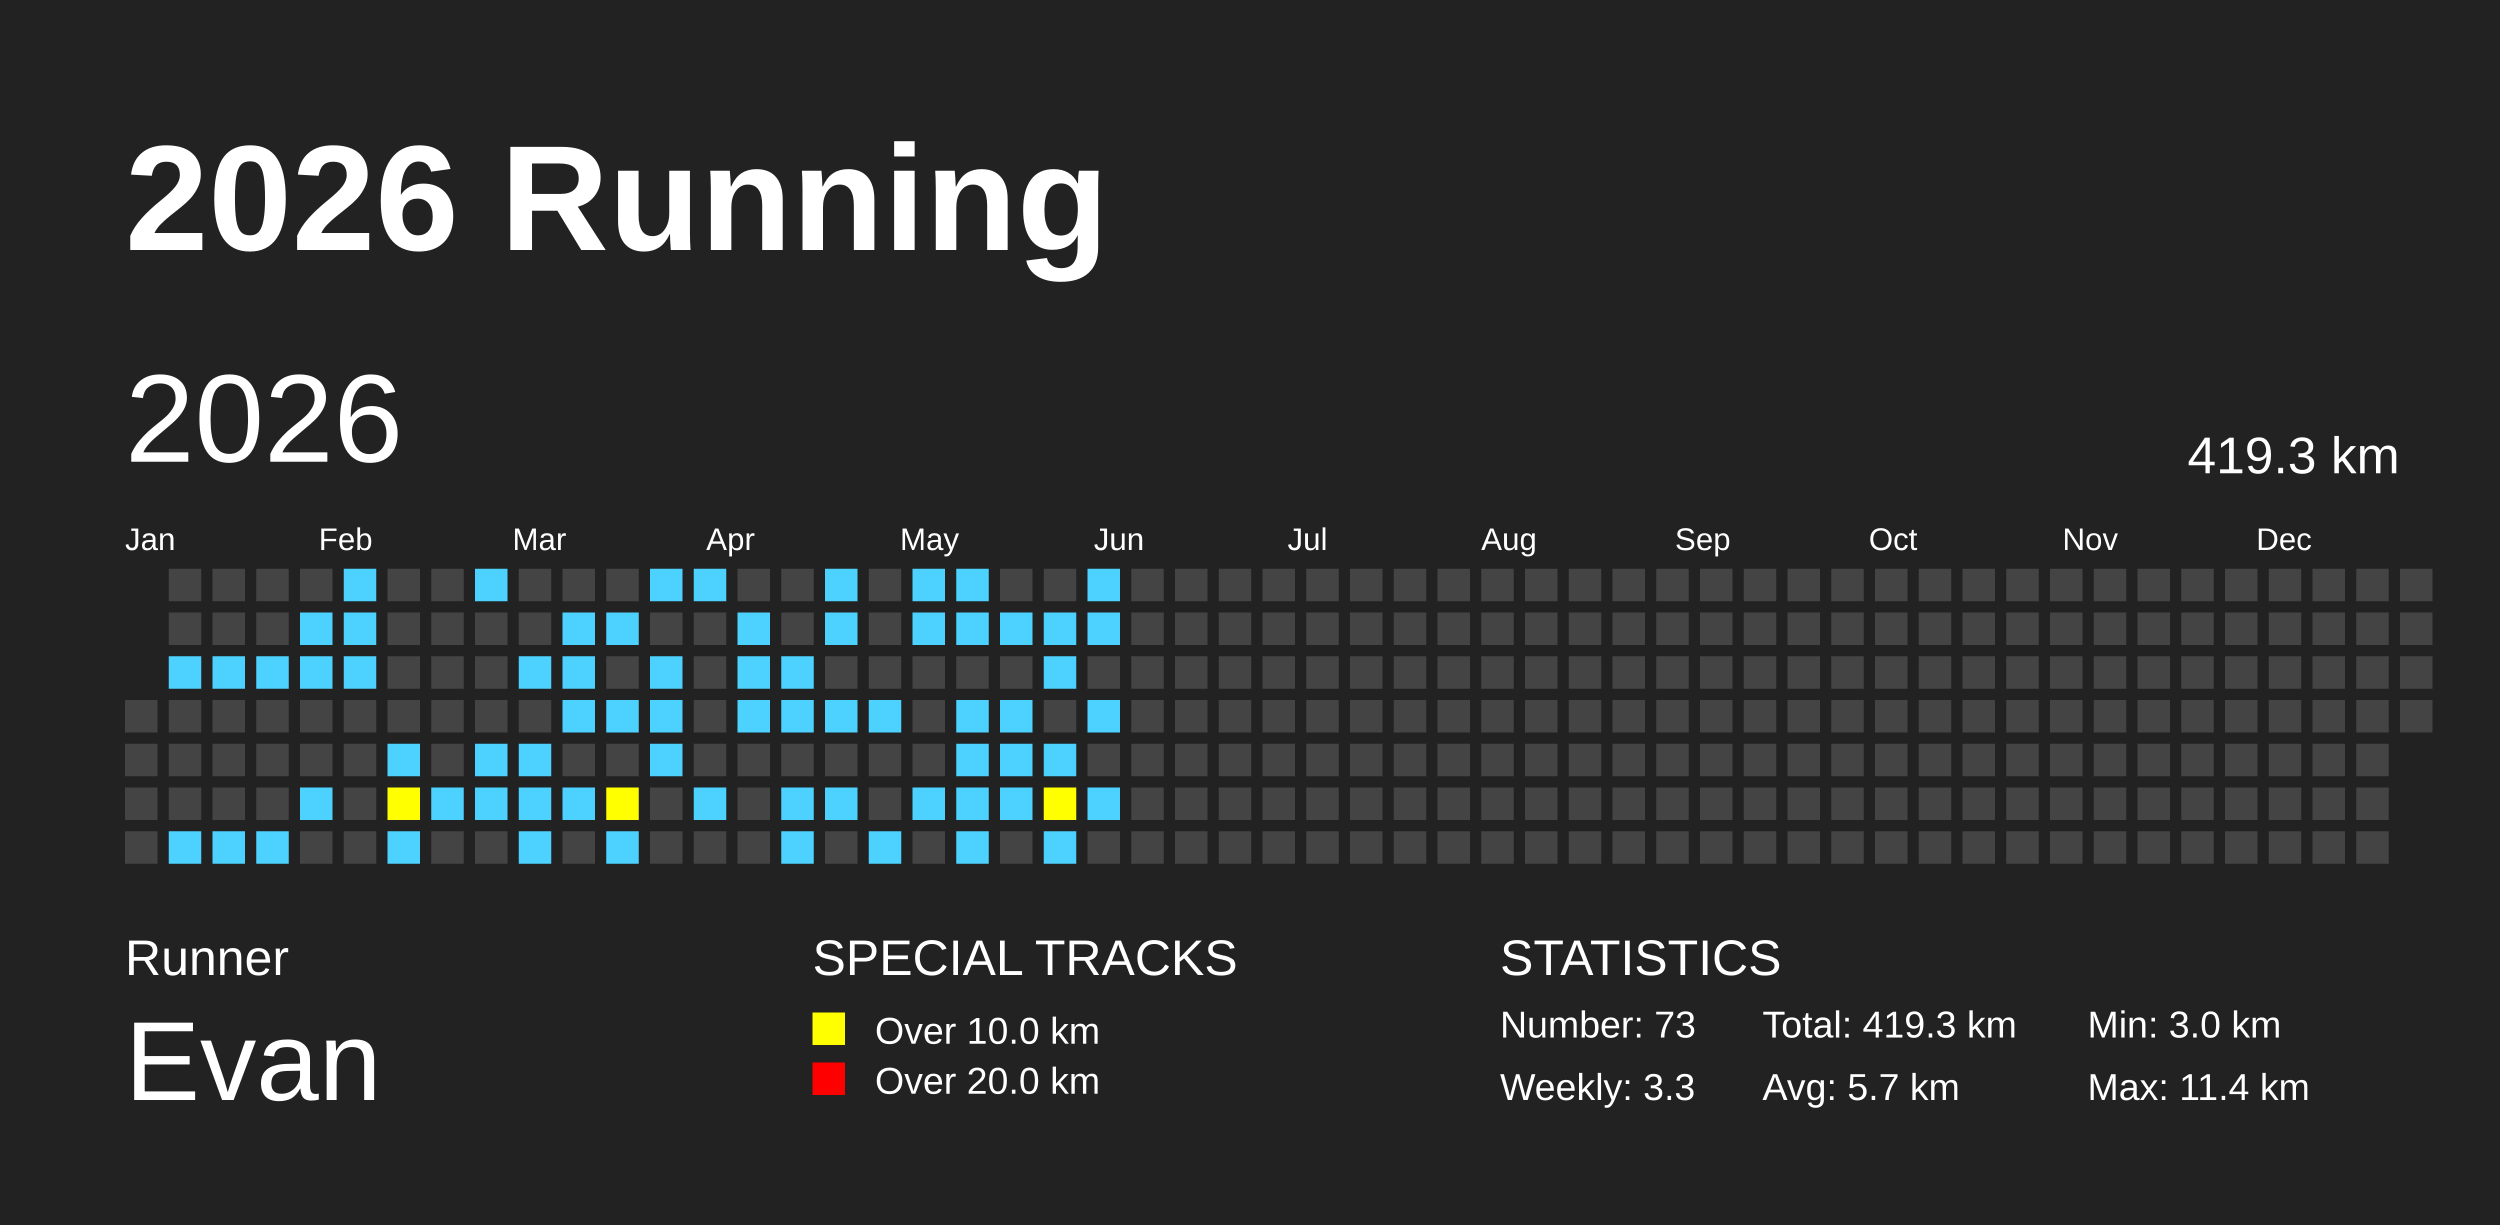
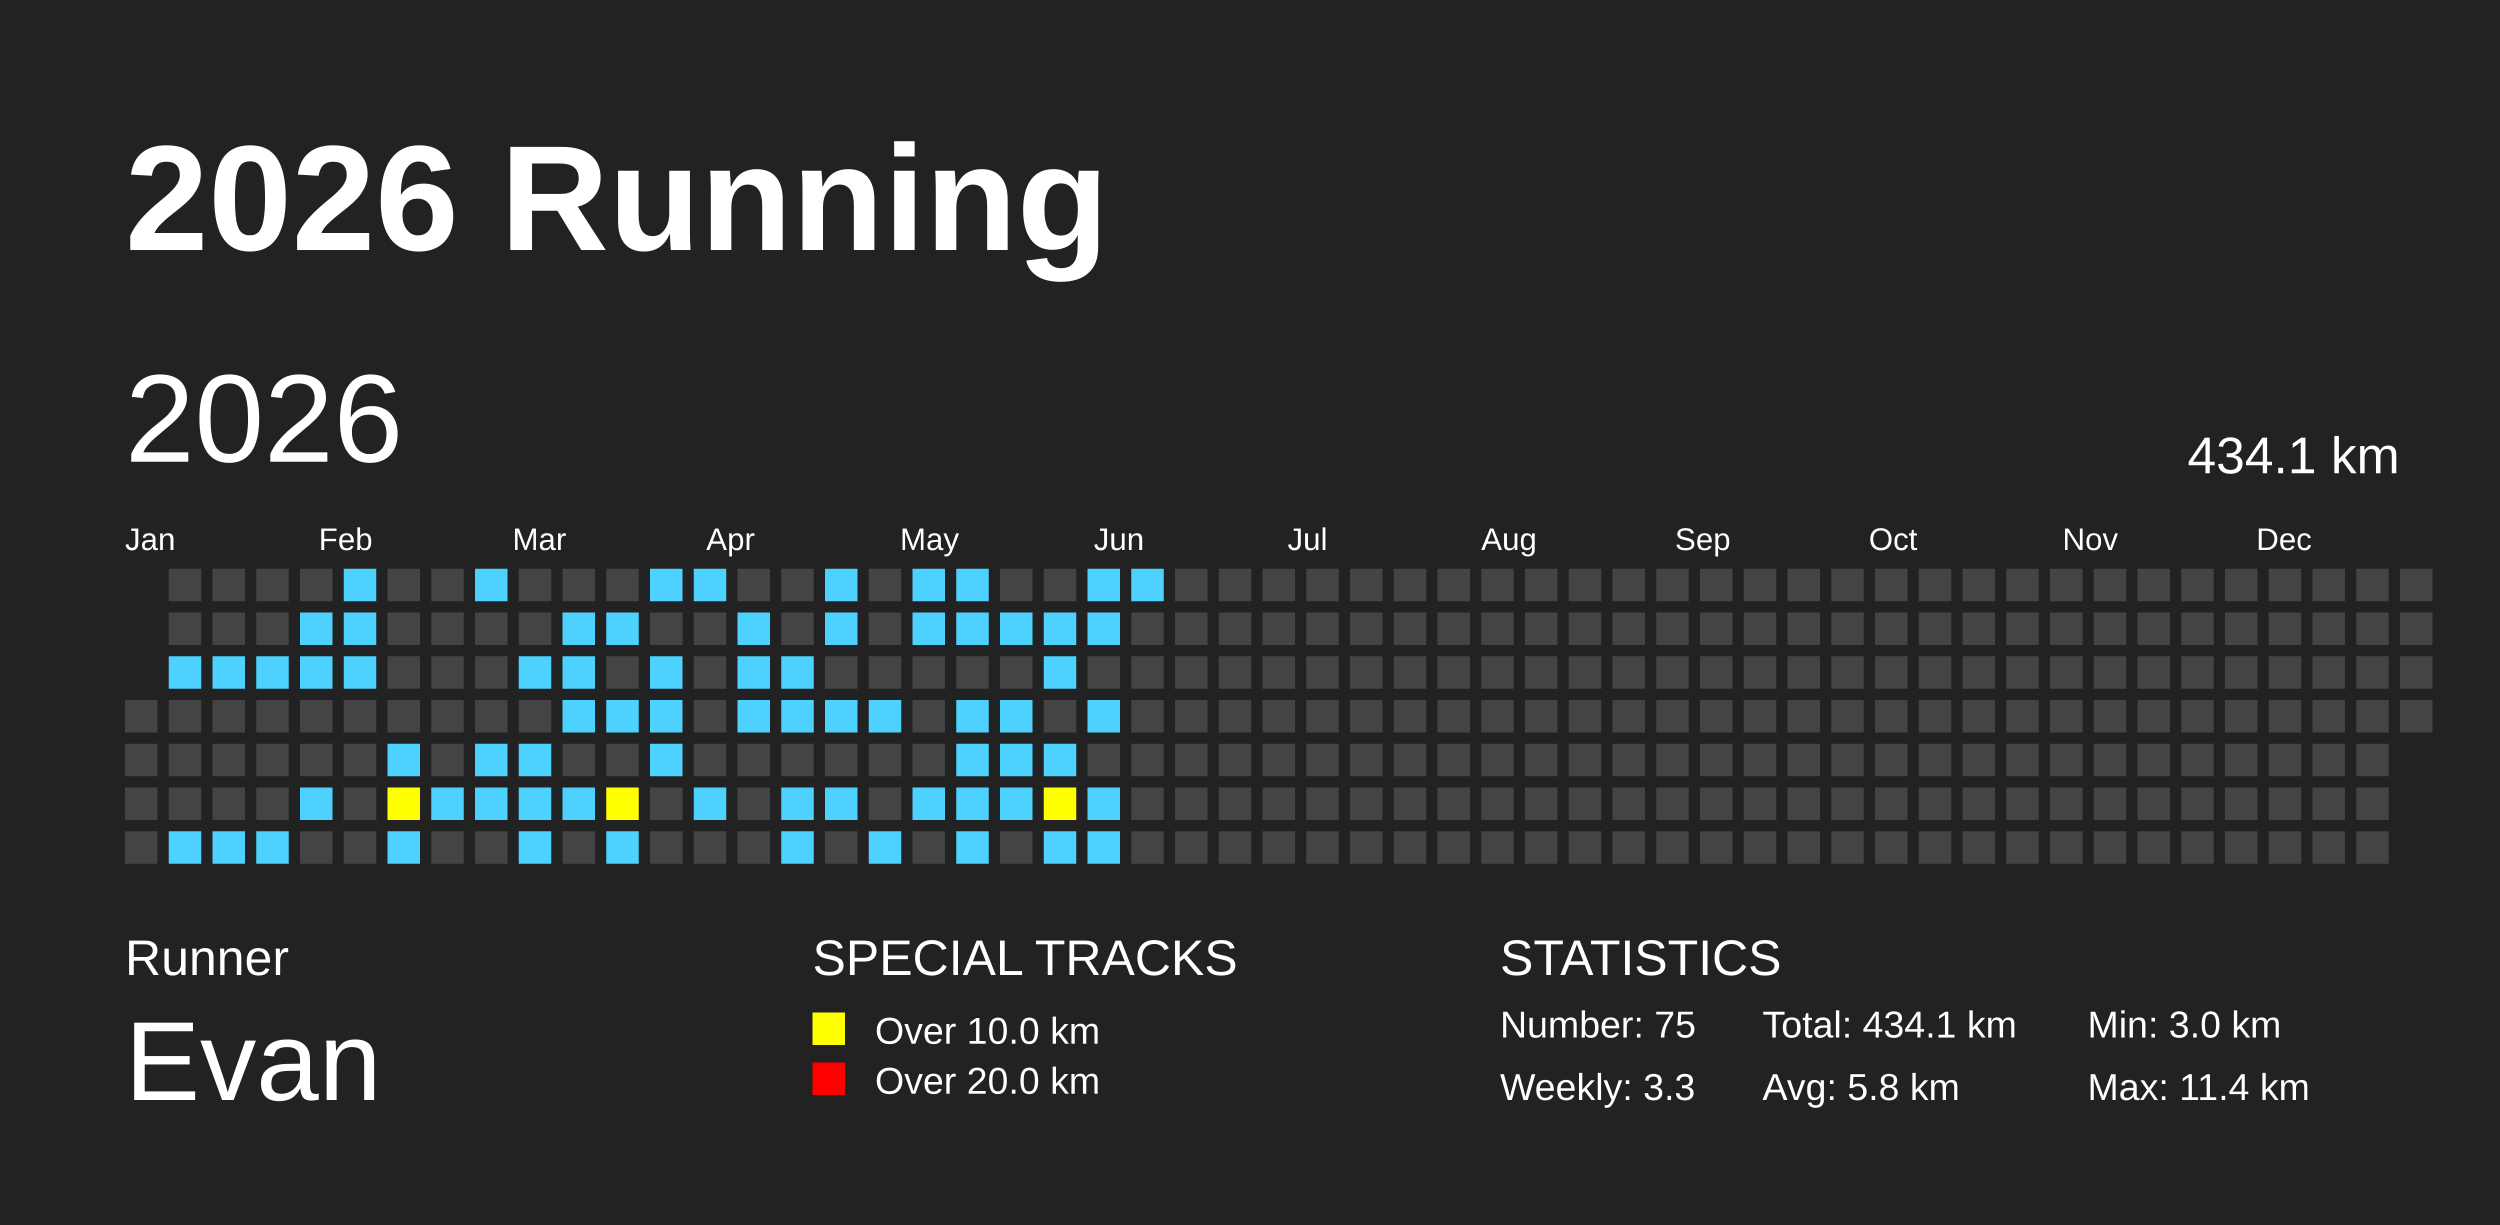
<svg xmlns="http://www.w3.org/2000/svg" baseProfile="full" height="98mm" version="1.1" viewBox="0,0,200,98" width="200mm">
  <defs />
  <rect fill="#222222" height="98" width="200" x="0" y="0" />
  <text fill="#FFFFFF" style="font-size:12px; font-family:Arial; font-weight:bold;" x="10" y="20">2026 Running</text>
  <text fill="#FFFFFF" style="font-size:4px; font-family:Arial" x="10" y="78">Runner</text>
  <text fill="#FFFFFF" style="font-size:9px; font-family:Arial" x="10" y="88">Evan</text>
  <text fill="#FFFFFF" style="font-size:4px; font-family:Arial" x="65" y="78">SPECIAL TRACKS</text>
  <rect fill="yellow" height="2.6" width="2.6" x="65" y="81" />
  <text fill="#FFFFFF" style="font-size:3px; font-family:Arial" x="70" y="83.5">Over 10.0 km</text>
  <rect fill="red" height="2.6" width="2.6" x="65" y="85" />
  <text fill="#FFFFFF" style="font-size:3px; font-family:Arial" x="70" y="87.5">Over 20.0 km</text>
  <text fill="#FFFFFF" style="font-size:4px; font-family:Arial" x="120" y="78">STATISTICS</text>
-   <text fill="#FFFFFF" style="font-size:3px; font-family:Arial" x="120" y="83">Number: 73</text>
+   <text fill="#FFFFFF" style="font-size:3px; font-family:Arial" x="120" y="83">Number: 75</text>
  <text fill="#FFFFFF" style="font-size:3px; font-family:Arial" x="120" y="88">Weekly: 3.3</text>
-   <text fill="#FFFFFF" style="font-size:3px; font-family:Arial" x="141" y="83">Total: 419.3 km</text>
-   <text fill="#FFFFFF" style="font-size:3px; font-family:Arial" x="141" y="88">Avg: 5.7 km</text>
+   <text fill="#FFFFFF" style="font-size:3px; font-family:Arial" x="141" y="83">Total: 434.1 km</text>
+   <text fill="#FFFFFF" style="font-size:3px; font-family:Arial" x="141" y="88">Avg: 5.8 km</text>
  <text fill="#FFFFFF" style="font-size:3px; font-family:Arial" x="167" y="83">Min: 3.0 km</text>
  <text fill="#FFFFFF" style="font-size:3px; font-family:Arial" x="167" y="88">Max: 11.4 km</text>
  <text dominant-baseline="hanging" fill="#FFFFFF" style="font-size:10.0px; font-family:Arial;" x="10" y="30">2026</text>
-   <text dominant-baseline="hanging" fill="#FFFFFF" style="font-size:4.125px; font-family:Arial;" x="175" y="35">419.3 km</text>
+   <text dominant-baseline="hanging" fill="#FFFFFF" style="font-size:4.125px; font-family:Arial;" x="175" y="35">434.1 km</text>
  <text fill="#FFFFFF" style="font-size:2.5px; font-family:Arial" x="10.0" y="44">Jan</text>
  <text fill="#FFFFFF" style="font-size:2.5px; font-family:Arial" x="25.5" y="44">Feb</text>
  <text fill="#FFFFFF" style="font-size:2.5px; font-family:Arial" x="41.0" y="44">Mar</text>
  <text fill="#FFFFFF" style="font-size:2.5px; font-family:Arial" x="56.5" y="44">Apr</text>
  <text fill="#FFFFFF" style="font-size:2.5px; font-family:Arial" x="72.0" y="44">May</text>
  <text fill="#FFFFFF" style="font-size:2.5px; font-family:Arial" x="87.5" y="44">Jun</text>
  <text fill="#FFFFFF" style="font-size:2.5px; font-family:Arial" x="103.0" y="44">Jul</text>
  <text fill="#FFFFFF" style="font-size:2.5px; font-family:Arial" x="118.5" y="44">Aug</text>
  <text fill="#FFFFFF" style="font-size:2.5px; font-family:Arial" x="134.0" y="44">Sep</text>
  <text fill="#FFFFFF" style="font-size:2.5px; font-family:Arial" x="149.5" y="44">Oct</text>
  <text fill="#FFFFFF" style="font-size:2.5px; font-family:Arial" x="165.0" y="44">Nov</text>
  <text fill="#FFFFFF" style="font-size:2.5px; font-family:Arial" x="180.5" y="44">Dec</text>
  <rect fill="#444444" height="2.6" width="2.6" x="10.0" y="56.0" />
  <rect fill="#444444" height="2.6" width="2.6" x="10.0" y="59.5" />
  <rect fill="#444444" height="2.6" width="2.6" x="10.0" y="63.0" />
  <rect fill="#444444" height="2.6" width="2.6" x="10.0" y="66.5" />
  <rect fill="#444444" height="2.6" width="2.6" x="13.5" y="45.5" />
  <rect fill="#444444" height="2.6" width="2.6" x="13.5" y="49.0" />
  <rect fill="#4DD2FF" height="2.6" width="2.6" x="13.5" y="52.5" />
  <rect fill="#444444" height="2.6" width="2.6" x="13.5" y="56.0" />
  <rect fill="#444444" height="2.6" width="2.6" x="13.5" y="59.5" />
  <rect fill="#444444" height="2.6" width="2.6" x="13.5" y="63.0" />
  <rect fill="#4DD2FF" height="2.6" width="2.6" x="13.5" y="66.5" />
  <rect fill="#444444" height="2.6" width="2.6" x="17.0" y="45.5" />
  <rect fill="#444444" height="2.6" width="2.6" x="17.0" y="49.0" />
  <rect fill="#4DD2FF" height="2.6" width="2.6" x="17.0" y="52.5" />
  <rect fill="#444444" height="2.6" width="2.6" x="17.0" y="56.0" />
  <rect fill="#444444" height="2.6" width="2.6" x="17.0" y="59.5" />
  <rect fill="#444444" height="2.6" width="2.6" x="17.0" y="63.0" />
  <rect fill="#4DD2FF" height="2.6" width="2.6" x="17.0" y="66.5" />
  <rect fill="#444444" height="2.6" width="2.6" x="20.5" y="45.5" />
  <rect fill="#444444" height="2.6" width="2.6" x="20.5" y="49.0" />
  <rect fill="#4DD2FF" height="2.6" width="2.6" x="20.5" y="52.5" />
  <rect fill="#444444" height="2.6" width="2.6" x="20.5" y="56.0" />
  <rect fill="#444444" height="2.6" width="2.6" x="20.5" y="59.5" />
  <rect fill="#444444" height="2.6" width="2.6" x="20.5" y="63.0" />
  <rect fill="#4DD2FF" height="2.6" width="2.6" x="20.5" y="66.5" />
  <rect fill="#444444" height="2.6" width="2.6" x="24.0" y="45.5" />
  <rect fill="#4DD2FF" height="2.6" width="2.6" x="24.0" y="49.0" />
  <rect fill="#4DD2FF" height="2.6" width="2.6" x="24.0" y="52.5" />
  <rect fill="#444444" height="2.6" width="2.6" x="24.0" y="56.0" />
  <rect fill="#444444" height="2.6" width="2.6" x="24.0" y="59.5" />
  <rect fill="#4DD2FF" height="2.6" width="2.6" x="24.0" y="63.0" />
  <rect fill="#444444" height="2.6" width="2.6" x="24.0" y="66.5" />
  <rect fill="#4DD2FF" height="2.6" width="2.6" x="27.5" y="45.5" />
  <rect fill="#4DD2FF" height="2.6" width="2.6" x="27.5" y="49.0" />
  <rect fill="#4DD2FF" height="2.6" width="2.6" x="27.5" y="52.5" />
  <rect fill="#444444" height="2.6" width="2.6" x="27.5" y="56.0" />
  <rect fill="#444444" height="2.6" width="2.6" x="27.5" y="59.5" />
  <rect fill="#444444" height="2.6" width="2.6" x="27.5" y="63.0" />
  <rect fill="#444444" height="2.6" width="2.6" x="27.5" y="66.5" />
  <rect fill="#444444" height="2.6" width="2.6" x="31.0" y="45.5" />
  <rect fill="#444444" height="2.6" width="2.6" x="31.0" y="49.0" />
  <rect fill="#444444" height="2.6" width="2.6" x="31.0" y="52.5" />
  <rect fill="#444444" height="2.6" width="2.6" x="31.0" y="56.0" />
  <rect fill="#4DD2FF" height="2.6" width="2.6" x="31.0" y="59.5" />
  <rect fill="yellow" height="2.6" width="2.6" x="31.0" y="63.0" />
  <rect fill="#4DD2FF" height="2.6" width="2.6" x="31.0" y="66.5" />
  <rect fill="#444444" height="2.6" width="2.6" x="34.5" y="45.5" />
  <rect fill="#444444" height="2.6" width="2.6" x="34.5" y="49.0" />
  <rect fill="#444444" height="2.6" width="2.6" x="34.5" y="52.5" />
  <rect fill="#444444" height="2.6" width="2.6" x="34.5" y="56.0" />
  <rect fill="#444444" height="2.6" width="2.6" x="34.5" y="59.5" />
  <rect fill="#4DD2FF" height="2.6" width="2.6" x="34.5" y="63.0" />
  <rect fill="#444444" height="2.6" width="2.6" x="34.5" y="66.5" />
  <rect fill="#4DD2FF" height="2.6" width="2.6" x="38.0" y="45.5" />
  <rect fill="#444444" height="2.6" width="2.6" x="38.0" y="49.0" />
  <rect fill="#444444" height="2.6" width="2.6" x="38.0" y="52.5" />
  <rect fill="#444444" height="2.6" width="2.6" x="38.0" y="56.0" />
  <rect fill="#4DD2FF" height="2.6" width="2.6" x="38.0" y="59.5" />
  <rect fill="#4DD2FF" height="2.6" width="2.6" x="38.0" y="63.0" />
  <rect fill="#444444" height="2.6" width="2.6" x="38.0" y="66.5" />
  <rect fill="#444444" height="2.6" width="2.6" x="41.5" y="45.5" />
  <rect fill="#444444" height="2.6" width="2.6" x="41.5" y="49.0" />
  <rect fill="#4DD2FF" height="2.6" width="2.6" x="41.5" y="52.5" />
  <rect fill="#444444" height="2.6" width="2.6" x="41.5" y="56.0" />
  <rect fill="#4DD2FF" height="2.6" width="2.6" x="41.5" y="59.5" />
  <rect fill="#4DD2FF" height="2.6" width="2.6" x="41.5" y="63.0" />
  <rect fill="#4DD2FF" height="2.6" width="2.6" x="41.5" y="66.5" />
  <rect fill="#444444" height="2.6" width="2.6" x="45.0" y="45.5" />
  <rect fill="#4DD2FF" height="2.6" width="2.6" x="45.0" y="49.0" />
  <rect fill="#4DD2FF" height="2.6" width="2.6" x="45.0" y="52.5" />
  <rect fill="#4DD2FF" height="2.6" width="2.6" x="45.0" y="56.0" />
  <rect fill="#444444" height="2.6" width="2.6" x="45.0" y="59.5" />
  <rect fill="#4DD2FF" height="2.6" width="2.6" x="45.0" y="63.0" />
  <rect fill="#444444" height="2.6" width="2.6" x="45.0" y="66.5" />
  <rect fill="#444444" height="2.6" width="2.6" x="48.5" y="45.5" />
  <rect fill="#4DD2FF" height="2.6" width="2.6" x="48.5" y="49.0" />
  <rect fill="#444444" height="2.6" width="2.6" x="48.5" y="52.5" />
  <rect fill="#4DD2FF" height="2.6" width="2.6" x="48.5" y="56.0" />
  <rect fill="#444444" height="2.6" width="2.6" x="48.5" y="59.5" />
  <rect fill="yellow" height="2.6" width="2.6" x="48.5" y="63.0" />
  <rect fill="#4DD2FF" height="2.6" width="2.6" x="48.5" y="66.5" />
  <rect fill="#4DD2FF" height="2.6" width="2.6" x="52.0" y="45.5" />
  <rect fill="#444444" height="2.6" width="2.6" x="52.0" y="49.0" />
  <rect fill="#4DD2FF" height="2.6" width="2.6" x="52.0" y="52.5" />
  <rect fill="#4DD2FF" height="2.6" width="2.6" x="52.0" y="56.0" />
  <rect fill="#4DD2FF" height="2.6" width="2.6" x="52.0" y="59.5" />
  <rect fill="#444444" height="2.6" width="2.6" x="52.0" y="63.0" />
  <rect fill="#444444" height="2.6" width="2.6" x="52.0" y="66.5" />
  <rect fill="#4DD2FF" height="2.6" width="2.6" x="55.5" y="45.5" />
  <rect fill="#444444" height="2.6" width="2.6" x="55.5" y="49.0" />
  <rect fill="#444444" height="2.6" width="2.6" x="55.5" y="52.5" />
  <rect fill="#444444" height="2.6" width="2.6" x="55.5" y="56.0" />
  <rect fill="#444444" height="2.6" width="2.6" x="55.5" y="59.5" />
  <rect fill="#4DD2FF" height="2.6" width="2.6" x="55.5" y="63.0" />
  <rect fill="#444444" height="2.6" width="2.6" x="55.5" y="66.5" />
  <rect fill="#444444" height="2.6" width="2.6" x="59.0" y="45.5" />
  <rect fill="#4DD2FF" height="2.6" width="2.6" x="59.0" y="49.0" />
  <rect fill="#4DD2FF" height="2.6" width="2.6" x="59.0" y="52.5" />
  <rect fill="#4DD2FF" height="2.6" width="2.6" x="59.0" y="56.0" />
  <rect fill="#444444" height="2.6" width="2.6" x="59.0" y="59.5" />
  <rect fill="#444444" height="2.6" width="2.6" x="59.0" y="63.0" />
  <rect fill="#444444" height="2.6" width="2.6" x="59.0" y="66.5" />
  <rect fill="#444444" height="2.6" width="2.6" x="62.5" y="45.5" />
  <rect fill="#444444" height="2.6" width="2.6" x="62.5" y="49.0" />
  <rect fill="#4DD2FF" height="2.6" width="2.6" x="62.5" y="52.5" />
  <rect fill="#4DD2FF" height="2.6" width="2.6" x="62.5" y="56.0" />
  <rect fill="#444444" height="2.6" width="2.6" x="62.5" y="59.5" />
  <rect fill="#4DD2FF" height="2.6" width="2.6" x="62.5" y="63.0" />
  <rect fill="#4DD2FF" height="2.6" width="2.6" x="62.5" y="66.5" />
  <rect fill="#4DD2FF" height="2.6" width="2.6" x="66.0" y="45.5" />
  <rect fill="#4DD2FF" height="2.6" width="2.6" x="66.0" y="49.0" />
  <rect fill="#444444" height="2.6" width="2.6" x="66.0" y="52.5" />
  <rect fill="#4DD2FF" height="2.6" width="2.6" x="66.0" y="56.0" />
  <rect fill="#444444" height="2.6" width="2.6" x="66.0" y="59.5" />
  <rect fill="#4DD2FF" height="2.6" width="2.6" x="66.0" y="63.0" />
  <rect fill="#444444" height="2.6" width="2.6" x="66.0" y="66.5" />
  <rect fill="#444444" height="2.6" width="2.6" x="69.5" y="45.5" />
  <rect fill="#444444" height="2.6" width="2.6" x="69.5" y="49.0" />
  <rect fill="#444444" height="2.6" width="2.6" x="69.5" y="52.5" />
  <rect fill="#4DD2FF" height="2.6" width="2.6" x="69.5" y="56.0" />
  <rect fill="#444444" height="2.6" width="2.6" x="69.5" y="59.5" />
  <rect fill="#444444" height="2.6" width="2.6" x="69.5" y="63.0" />
  <rect fill="#4DD2FF" height="2.6" width="2.6" x="69.5" y="66.5" />
  <rect fill="#4DD2FF" height="2.6" width="2.6" x="73.0" y="45.5" />
  <rect fill="#4DD2FF" height="2.6" width="2.6" x="73.0" y="49.0" />
  <rect fill="#444444" height="2.6" width="2.6" x="73.0" y="52.5" />
  <rect fill="#444444" height="2.6" width="2.6" x="73.0" y="56.0" />
  <rect fill="#444444" height="2.6" width="2.6" x="73.0" y="59.5" />
  <rect fill="#4DD2FF" height="2.6" width="2.6" x="73.0" y="63.0" />
  <rect fill="#444444" height="2.6" width="2.6" x="73.0" y="66.5" />
  <rect fill="#4DD2FF" height="2.6" width="2.6" x="76.5" y="45.5" />
  <rect fill="#4DD2FF" height="2.6" width="2.6" x="76.5" y="49.0" />
  <rect fill="#444444" height="2.6" width="2.6" x="76.5" y="52.5" />
  <rect fill="#4DD2FF" height="2.6" width="2.6" x="76.5" y="56.0" />
  <rect fill="#4DD2FF" height="2.6" width="2.6" x="76.5" y="59.5" />
  <rect fill="#4DD2FF" height="2.6" width="2.6" x="76.5" y="63.0" />
  <rect fill="#4DD2FF" height="2.6" width="2.6" x="76.5" y="66.5" />
  <rect fill="#444444" height="2.6" width="2.6" x="80.0" y="45.5" />
  <rect fill="#4DD2FF" height="2.6" width="2.6" x="80.0" y="49.0" />
  <rect fill="#444444" height="2.6" width="2.6" x="80.0" y="52.5" />
  <rect fill="#4DD2FF" height="2.6" width="2.6" x="80.0" y="56.0" />
  <rect fill="#4DD2FF" height="2.6" width="2.6" x="80.0" y="59.5" />
  <rect fill="#4DD2FF" height="2.6" width="2.6" x="80.0" y="63.0" />
  <rect fill="#444444" height="2.6" width="2.6" x="80.0" y="66.5" />
  <rect fill="#444444" height="2.6" width="2.6" x="83.5" y="45.5" />
  <rect fill="#4DD2FF" height="2.6" width="2.6" x="83.5" y="49.0" />
  <rect fill="#4DD2FF" height="2.6" width="2.6" x="83.5" y="52.5" />
  <rect fill="#444444" height="2.6" width="2.6" x="83.5" y="56.0" />
  <rect fill="#4DD2FF" height="2.6" width="2.6" x="83.5" y="59.5" />
  <rect fill="yellow" height="2.6" width="2.6" x="83.5" y="63.0" />
  <rect fill="#4DD2FF" height="2.6" width="2.6" x="83.5" y="66.5" />
  <rect fill="#4DD2FF" height="2.6" width="2.6" x="87.0" y="45.5" />
  <rect fill="#4DD2FF" height="2.6" width="2.6" x="87.0" y="49.0" />
  <rect fill="#444444" height="2.6" width="2.6" x="87.0" y="52.5" />
  <rect fill="#4DD2FF" height="2.6" width="2.6" x="87.0" y="56.0" />
  <rect fill="#444444" height="2.6" width="2.6" x="87.0" y="59.5" />
  <rect fill="#4DD2FF" height="2.6" width="2.6" x="87.0" y="63.0" />
-   <rect fill="#444444" height="2.6" width="2.6" x="87.0" y="66.5" />
-   <rect fill="#444444" height="2.6" width="2.6" x="90.5" y="45.5" />
+   <rect fill="#4DD2FF" height="2.6" width="2.6" x="87.0" y="66.5" />
+   <rect fill="#4DD2FF" height="2.6" width="2.6" x="90.5" y="45.5" />
  <rect fill="#444444" height="2.6" width="2.6" x="90.5" y="49.0" />
  <rect fill="#444444" height="2.6" width="2.6" x="90.5" y="52.5" />
  <rect fill="#444444" height="2.6" width="2.6" x="90.5" y="56.0" />
  <rect fill="#444444" height="2.6" width="2.6" x="90.5" y="59.5" />
  <rect fill="#444444" height="2.6" width="2.6" x="90.5" y="63.0" />
  <rect fill="#444444" height="2.6" width="2.6" x="90.5" y="66.5" />
  <rect fill="#444444" height="2.6" width="2.6" x="94.0" y="45.5" />
  <rect fill="#444444" height="2.6" width="2.6" x="94.0" y="49.0" />
  <rect fill="#444444" height="2.6" width="2.6" x="94.0" y="52.5" />
  <rect fill="#444444" height="2.6" width="2.6" x="94.0" y="56.0" />
  <rect fill="#444444" height="2.6" width="2.6" x="94.0" y="59.5" />
  <rect fill="#444444" height="2.6" width="2.6" x="94.0" y="63.0" />
  <rect fill="#444444" height="2.6" width="2.6" x="94.0" y="66.5" />
  <rect fill="#444444" height="2.6" width="2.6" x="97.5" y="45.5" />
  <rect fill="#444444" height="2.6" width="2.6" x="97.5" y="49.0" />
  <rect fill="#444444" height="2.6" width="2.6" x="97.5" y="52.5" />
  <rect fill="#444444" height="2.6" width="2.6" x="97.5" y="56.0" />
  <rect fill="#444444" height="2.6" width="2.6" x="97.5" y="59.5" />
  <rect fill="#444444" height="2.6" width="2.6" x="97.5" y="63.0" />
  <rect fill="#444444" height="2.6" width="2.6" x="97.5" y="66.5" />
  <rect fill="#444444" height="2.6" width="2.6" x="101.0" y="45.5" />
  <rect fill="#444444" height="2.6" width="2.6" x="101.0" y="49.0" />
  <rect fill="#444444" height="2.6" width="2.6" x="101.0" y="52.5" />
  <rect fill="#444444" height="2.6" width="2.6" x="101.0" y="56.0" />
  <rect fill="#444444" height="2.6" width="2.6" x="101.0" y="59.5" />
  <rect fill="#444444" height="2.6" width="2.6" x="101.0" y="63.0" />
  <rect fill="#444444" height="2.6" width="2.6" x="101.0" y="66.5" />
  <rect fill="#444444" height="2.6" width="2.6" x="104.5" y="45.5" />
  <rect fill="#444444" height="2.6" width="2.6" x="104.5" y="49.0" />
  <rect fill="#444444" height="2.6" width="2.6" x="104.5" y="52.5" />
  <rect fill="#444444" height="2.6" width="2.6" x="104.5" y="56.0" />
  <rect fill="#444444" height="2.6" width="2.6" x="104.5" y="59.5" />
  <rect fill="#444444" height="2.6" width="2.6" x="104.5" y="63.0" />
  <rect fill="#444444" height="2.6" width="2.6" x="104.5" y="66.5" />
  <rect fill="#444444" height="2.6" width="2.6" x="108.0" y="45.5" />
  <rect fill="#444444" height="2.6" width="2.6" x="108.0" y="49.0" />
  <rect fill="#444444" height="2.6" width="2.6" x="108.0" y="52.5" />
  <rect fill="#444444" height="2.6" width="2.6" x="108.0" y="56.0" />
  <rect fill="#444444" height="2.6" width="2.6" x="108.0" y="59.5" />
  <rect fill="#444444" height="2.6" width="2.6" x="108.0" y="63.0" />
  <rect fill="#444444" height="2.6" width="2.6" x="108.0" y="66.5" />
  <rect fill="#444444" height="2.6" width="2.6" x="111.5" y="45.5" />
  <rect fill="#444444" height="2.6" width="2.6" x="111.5" y="49.0" />
  <rect fill="#444444" height="2.6" width="2.6" x="111.5" y="52.5" />
  <rect fill="#444444" height="2.6" width="2.6" x="111.5" y="56.0" />
  <rect fill="#444444" height="2.6" width="2.6" x="111.5" y="59.5" />
  <rect fill="#444444" height="2.6" width="2.6" x="111.5" y="63.0" />
  <rect fill="#444444" height="2.6" width="2.6" x="111.5" y="66.5" />
  <rect fill="#444444" height="2.6" width="2.6" x="115.0" y="45.5" />
  <rect fill="#444444" height="2.6" width="2.6" x="115.0" y="49.0" />
  <rect fill="#444444" height="2.6" width="2.6" x="115.0" y="52.5" />
  <rect fill="#444444" height="2.6" width="2.6" x="115.0" y="56.0" />
  <rect fill="#444444" height="2.6" width="2.6" x="115.0" y="59.5" />
  <rect fill="#444444" height="2.6" width="2.6" x="115.0" y="63.0" />
  <rect fill="#444444" height="2.6" width="2.6" x="115.0" y="66.5" />
  <rect fill="#444444" height="2.6" width="2.6" x="118.5" y="45.5" />
  <rect fill="#444444" height="2.6" width="2.6" x="118.5" y="49.0" />
  <rect fill="#444444" height="2.6" width="2.6" x="118.5" y="52.5" />
  <rect fill="#444444" height="2.6" width="2.6" x="118.5" y="56.0" />
  <rect fill="#444444" height="2.6" width="2.6" x="118.5" y="59.5" />
  <rect fill="#444444" height="2.6" width="2.6" x="118.5" y="63.0" />
  <rect fill="#444444" height="2.6" width="2.6" x="118.5" y="66.5" />
  <rect fill="#444444" height="2.6" width="2.6" x="122.0" y="45.5" />
  <rect fill="#444444" height="2.6" width="2.6" x="122.0" y="49.0" />
  <rect fill="#444444" height="2.6" width="2.6" x="122.0" y="52.5" />
  <rect fill="#444444" height="2.6" width="2.6" x="122.0" y="56.0" />
  <rect fill="#444444" height="2.6" width="2.6" x="122.0" y="59.5" />
  <rect fill="#444444" height="2.6" width="2.6" x="122.0" y="63.0" />
  <rect fill="#444444" height="2.6" width="2.6" x="122.0" y="66.5" />
  <rect fill="#444444" height="2.6" width="2.6" x="125.5" y="45.5" />
  <rect fill="#444444" height="2.6" width="2.6" x="125.5" y="49.0" />
  <rect fill="#444444" height="2.6" width="2.6" x="125.5" y="52.5" />
  <rect fill="#444444" height="2.6" width="2.6" x="125.5" y="56.0" />
  <rect fill="#444444" height="2.6" width="2.6" x="125.5" y="59.5" />
  <rect fill="#444444" height="2.6" width="2.6" x="125.5" y="63.0" />
  <rect fill="#444444" height="2.6" width="2.6" x="125.5" y="66.5" />
  <rect fill="#444444" height="2.6" width="2.6" x="129.0" y="45.5" />
  <rect fill="#444444" height="2.6" width="2.6" x="129.0" y="49.0" />
  <rect fill="#444444" height="2.6" width="2.6" x="129.0" y="52.5" />
  <rect fill="#444444" height="2.6" width="2.6" x="129.0" y="56.0" />
  <rect fill="#444444" height="2.6" width="2.6" x="129.0" y="59.5" />
  <rect fill="#444444" height="2.6" width="2.6" x="129.0" y="63.0" />
  <rect fill="#444444" height="2.6" width="2.6" x="129.0" y="66.5" />
  <rect fill="#444444" height="2.6" width="2.6" x="132.5" y="45.5" />
  <rect fill="#444444" height="2.6" width="2.6" x="132.5" y="49.0" />
  <rect fill="#444444" height="2.6" width="2.6" x="132.5" y="52.5" />
  <rect fill="#444444" height="2.6" width="2.6" x="132.5" y="56.0" />
  <rect fill="#444444" height="2.6" width="2.6" x="132.5" y="59.5" />
  <rect fill="#444444" height="2.6" width="2.6" x="132.5" y="63.0" />
  <rect fill="#444444" height="2.6" width="2.6" x="132.5" y="66.5" />
  <rect fill="#444444" height="2.6" width="2.6" x="136.0" y="45.5" />
  <rect fill="#444444" height="2.6" width="2.6" x="136.0" y="49.0" />
  <rect fill="#444444" height="2.6" width="2.6" x="136.0" y="52.5" />
  <rect fill="#444444" height="2.6" width="2.6" x="136.0" y="56.0" />
  <rect fill="#444444" height="2.6" width="2.6" x="136.0" y="59.5" />
  <rect fill="#444444" height="2.6" width="2.6" x="136.0" y="63.0" />
  <rect fill="#444444" height="2.6" width="2.6" x="136.0" y="66.5" />
  <rect fill="#444444" height="2.6" width="2.6" x="139.5" y="45.5" />
  <rect fill="#444444" height="2.6" width="2.6" x="139.5" y="49.0" />
  <rect fill="#444444" height="2.6" width="2.6" x="139.5" y="52.5" />
  <rect fill="#444444" height="2.6" width="2.6" x="139.5" y="56.0" />
  <rect fill="#444444" height="2.6" width="2.6" x="139.5" y="59.5" />
  <rect fill="#444444" height="2.6" width="2.6" x="139.5" y="63.0" />
  <rect fill="#444444" height="2.6" width="2.6" x="139.5" y="66.5" />
  <rect fill="#444444" height="2.6" width="2.6" x="143.0" y="45.5" />
  <rect fill="#444444" height="2.6" width="2.6" x="143.0" y="49.0" />
  <rect fill="#444444" height="2.6" width="2.6" x="143.0" y="52.5" />
  <rect fill="#444444" height="2.6" width="2.6" x="143.0" y="56.0" />
  <rect fill="#444444" height="2.6" width="2.6" x="143.0" y="59.5" />
  <rect fill="#444444" height="2.6" width="2.6" x="143.0" y="63.0" />
  <rect fill="#444444" height="2.6" width="2.6" x="143.0" y="66.5" />
  <rect fill="#444444" height="2.6" width="2.6" x="146.5" y="45.5" />
  <rect fill="#444444" height="2.6" width="2.6" x="146.5" y="49.0" />
  <rect fill="#444444" height="2.6" width="2.6" x="146.5" y="52.5" />
  <rect fill="#444444" height="2.6" width="2.6" x="146.5" y="56.0" />
  <rect fill="#444444" height="2.6" width="2.6" x="146.5" y="59.5" />
  <rect fill="#444444" height="2.6" width="2.6" x="146.5" y="63.0" />
  <rect fill="#444444" height="2.6" width="2.6" x="146.5" y="66.5" />
  <rect fill="#444444" height="2.6" width="2.6" x="150.0" y="45.5" />
  <rect fill="#444444" height="2.6" width="2.6" x="150.0" y="49.0" />
  <rect fill="#444444" height="2.6" width="2.6" x="150.0" y="52.5" />
  <rect fill="#444444" height="2.6" width="2.6" x="150.0" y="56.0" />
  <rect fill="#444444" height="2.6" width="2.6" x="150.0" y="59.5" />
  <rect fill="#444444" height="2.6" width="2.6" x="150.0" y="63.0" />
  <rect fill="#444444" height="2.6" width="2.6" x="150.0" y="66.5" />
  <rect fill="#444444" height="2.6" width="2.6" x="153.5" y="45.5" />
  <rect fill="#444444" height="2.6" width="2.6" x="153.5" y="49.0" />
  <rect fill="#444444" height="2.6" width="2.6" x="153.5" y="52.5" />
  <rect fill="#444444" height="2.6" width="2.6" x="153.5" y="56.0" />
  <rect fill="#444444" height="2.6" width="2.6" x="153.5" y="59.5" />
  <rect fill="#444444" height="2.6" width="2.6" x="153.5" y="63.0" />
  <rect fill="#444444" height="2.6" width="2.6" x="153.5" y="66.5" />
  <rect fill="#444444" height="2.6" width="2.6" x="157.0" y="45.5" />
  <rect fill="#444444" height="2.6" width="2.6" x="157.0" y="49.0" />
  <rect fill="#444444" height="2.6" width="2.6" x="157.0" y="52.5" />
  <rect fill="#444444" height="2.6" width="2.6" x="157.0" y="56.0" />
  <rect fill="#444444" height="2.6" width="2.6" x="157.0" y="59.5" />
  <rect fill="#444444" height="2.6" width="2.6" x="157.0" y="63.0" />
  <rect fill="#444444" height="2.6" width="2.6" x="157.0" y="66.5" />
  <rect fill="#444444" height="2.6" width="2.6" x="160.5" y="45.5" />
  <rect fill="#444444" height="2.6" width="2.6" x="160.5" y="49.0" />
  <rect fill="#444444" height="2.6" width="2.6" x="160.5" y="52.5" />
  <rect fill="#444444" height="2.6" width="2.6" x="160.5" y="56.0" />
  <rect fill="#444444" height="2.6" width="2.6" x="160.5" y="59.5" />
  <rect fill="#444444" height="2.6" width="2.6" x="160.5" y="63.0" />
  <rect fill="#444444" height="2.6" width="2.6" x="160.5" y="66.5" />
  <rect fill="#444444" height="2.6" width="2.6" x="164.0" y="45.5" />
  <rect fill="#444444" height="2.6" width="2.6" x="164.0" y="49.0" />
  <rect fill="#444444" height="2.6" width="2.6" x="164.0" y="52.5" />
  <rect fill="#444444" height="2.6" width="2.6" x="164.0" y="56.0" />
  <rect fill="#444444" height="2.6" width="2.6" x="164.0" y="59.5" />
  <rect fill="#444444" height="2.6" width="2.6" x="164.0" y="63.0" />
  <rect fill="#444444" height="2.6" width="2.6" x="164.0" y="66.5" />
  <rect fill="#444444" height="2.6" width="2.6" x="167.5" y="45.5" />
  <rect fill="#444444" height="2.6" width="2.6" x="167.5" y="49.0" />
  <rect fill="#444444" height="2.6" width="2.6" x="167.5" y="52.5" />
  <rect fill="#444444" height="2.6" width="2.6" x="167.5" y="56.0" />
  <rect fill="#444444" height="2.6" width="2.6" x="167.5" y="59.5" />
  <rect fill="#444444" height="2.6" width="2.6" x="167.5" y="63.0" />
  <rect fill="#444444" height="2.6" width="2.6" x="167.5" y="66.5" />
  <rect fill="#444444" height="2.6" width="2.6" x="171.0" y="45.5" />
  <rect fill="#444444" height="2.6" width="2.6" x="171.0" y="49.0" />
  <rect fill="#444444" height="2.6" width="2.6" x="171.0" y="52.5" />
  <rect fill="#444444" height="2.6" width="2.6" x="171.0" y="56.0" />
  <rect fill="#444444" height="2.6" width="2.6" x="171.0" y="59.5" />
  <rect fill="#444444" height="2.6" width="2.6" x="171.0" y="63.0" />
  <rect fill="#444444" height="2.6" width="2.6" x="171.0" y="66.5" />
  <rect fill="#444444" height="2.6" width="2.6" x="174.5" y="45.5" />
  <rect fill="#444444" height="2.6" width="2.6" x="174.5" y="49.0" />
  <rect fill="#444444" height="2.6" width="2.6" x="174.5" y="52.5" />
  <rect fill="#444444" height="2.6" width="2.6" x="174.5" y="56.0" />
  <rect fill="#444444" height="2.6" width="2.6" x="174.5" y="59.5" />
  <rect fill="#444444" height="2.6" width="2.6" x="174.5" y="63.0" />
  <rect fill="#444444" height="2.6" width="2.6" x="174.5" y="66.5" />
  <rect fill="#444444" height="2.6" width="2.6" x="178.0" y="45.5" />
  <rect fill="#444444" height="2.6" width="2.6" x="178.0" y="49.0" />
  <rect fill="#444444" height="2.6" width="2.6" x="178.0" y="52.5" />
  <rect fill="#444444" height="2.6" width="2.6" x="178.0" y="56.0" />
  <rect fill="#444444" height="2.6" width="2.6" x="178.0" y="59.5" />
  <rect fill="#444444" height="2.6" width="2.6" x="178.0" y="63.0" />
  <rect fill="#444444" height="2.6" width="2.6" x="178.0" y="66.5" />
  <rect fill="#444444" height="2.6" width="2.6" x="181.5" y="45.5" />
  <rect fill="#444444" height="2.6" width="2.6" x="181.5" y="49.0" />
  <rect fill="#444444" height="2.6" width="2.6" x="181.5" y="52.5" />
  <rect fill="#444444" height="2.6" width="2.6" x="181.5" y="56.0" />
  <rect fill="#444444" height="2.6" width="2.6" x="181.5" y="59.5" />
  <rect fill="#444444" height="2.6" width="2.6" x="181.5" y="63.0" />
  <rect fill="#444444" height="2.6" width="2.6" x="181.5" y="66.5" />
  <rect fill="#444444" height="2.6" width="2.6" x="185.0" y="45.5" />
  <rect fill="#444444" height="2.6" width="2.6" x="185.0" y="49.0" />
  <rect fill="#444444" height="2.6" width="2.6" x="185.0" y="52.5" />
  <rect fill="#444444" height="2.6" width="2.6" x="185.0" y="56.0" />
  <rect fill="#444444" height="2.6" width="2.6" x="185.0" y="59.5" />
  <rect fill="#444444" height="2.6" width="2.6" x="185.0" y="63.0" />
  <rect fill="#444444" height="2.6" width="2.6" x="185.0" y="66.5" />
  <rect fill="#444444" height="2.6" width="2.6" x="188.5" y="45.5" />
  <rect fill="#444444" height="2.6" width="2.6" x="188.5" y="49.0" />
  <rect fill="#444444" height="2.6" width="2.6" x="188.5" y="52.5" />
  <rect fill="#444444" height="2.6" width="2.6" x="188.5" y="56.0" />
  <rect fill="#444444" height="2.6" width="2.6" x="188.5" y="59.5" />
  <rect fill="#444444" height="2.6" width="2.6" x="188.5" y="63.0" />
  <rect fill="#444444" height="2.6" width="2.6" x="188.5" y="66.5" />
  <rect fill="#444444" height="2.6" width="2.6" x="192.0" y="45.5" />
  <rect fill="#444444" height="2.6" width="2.6" x="192.0" y="49.0" />
  <rect fill="#444444" height="2.6" width="2.6" x="192.0" y="52.5" />
  <rect fill="#444444" height="2.6" width="2.6" x="192.0" y="56.0" />
</svg>
